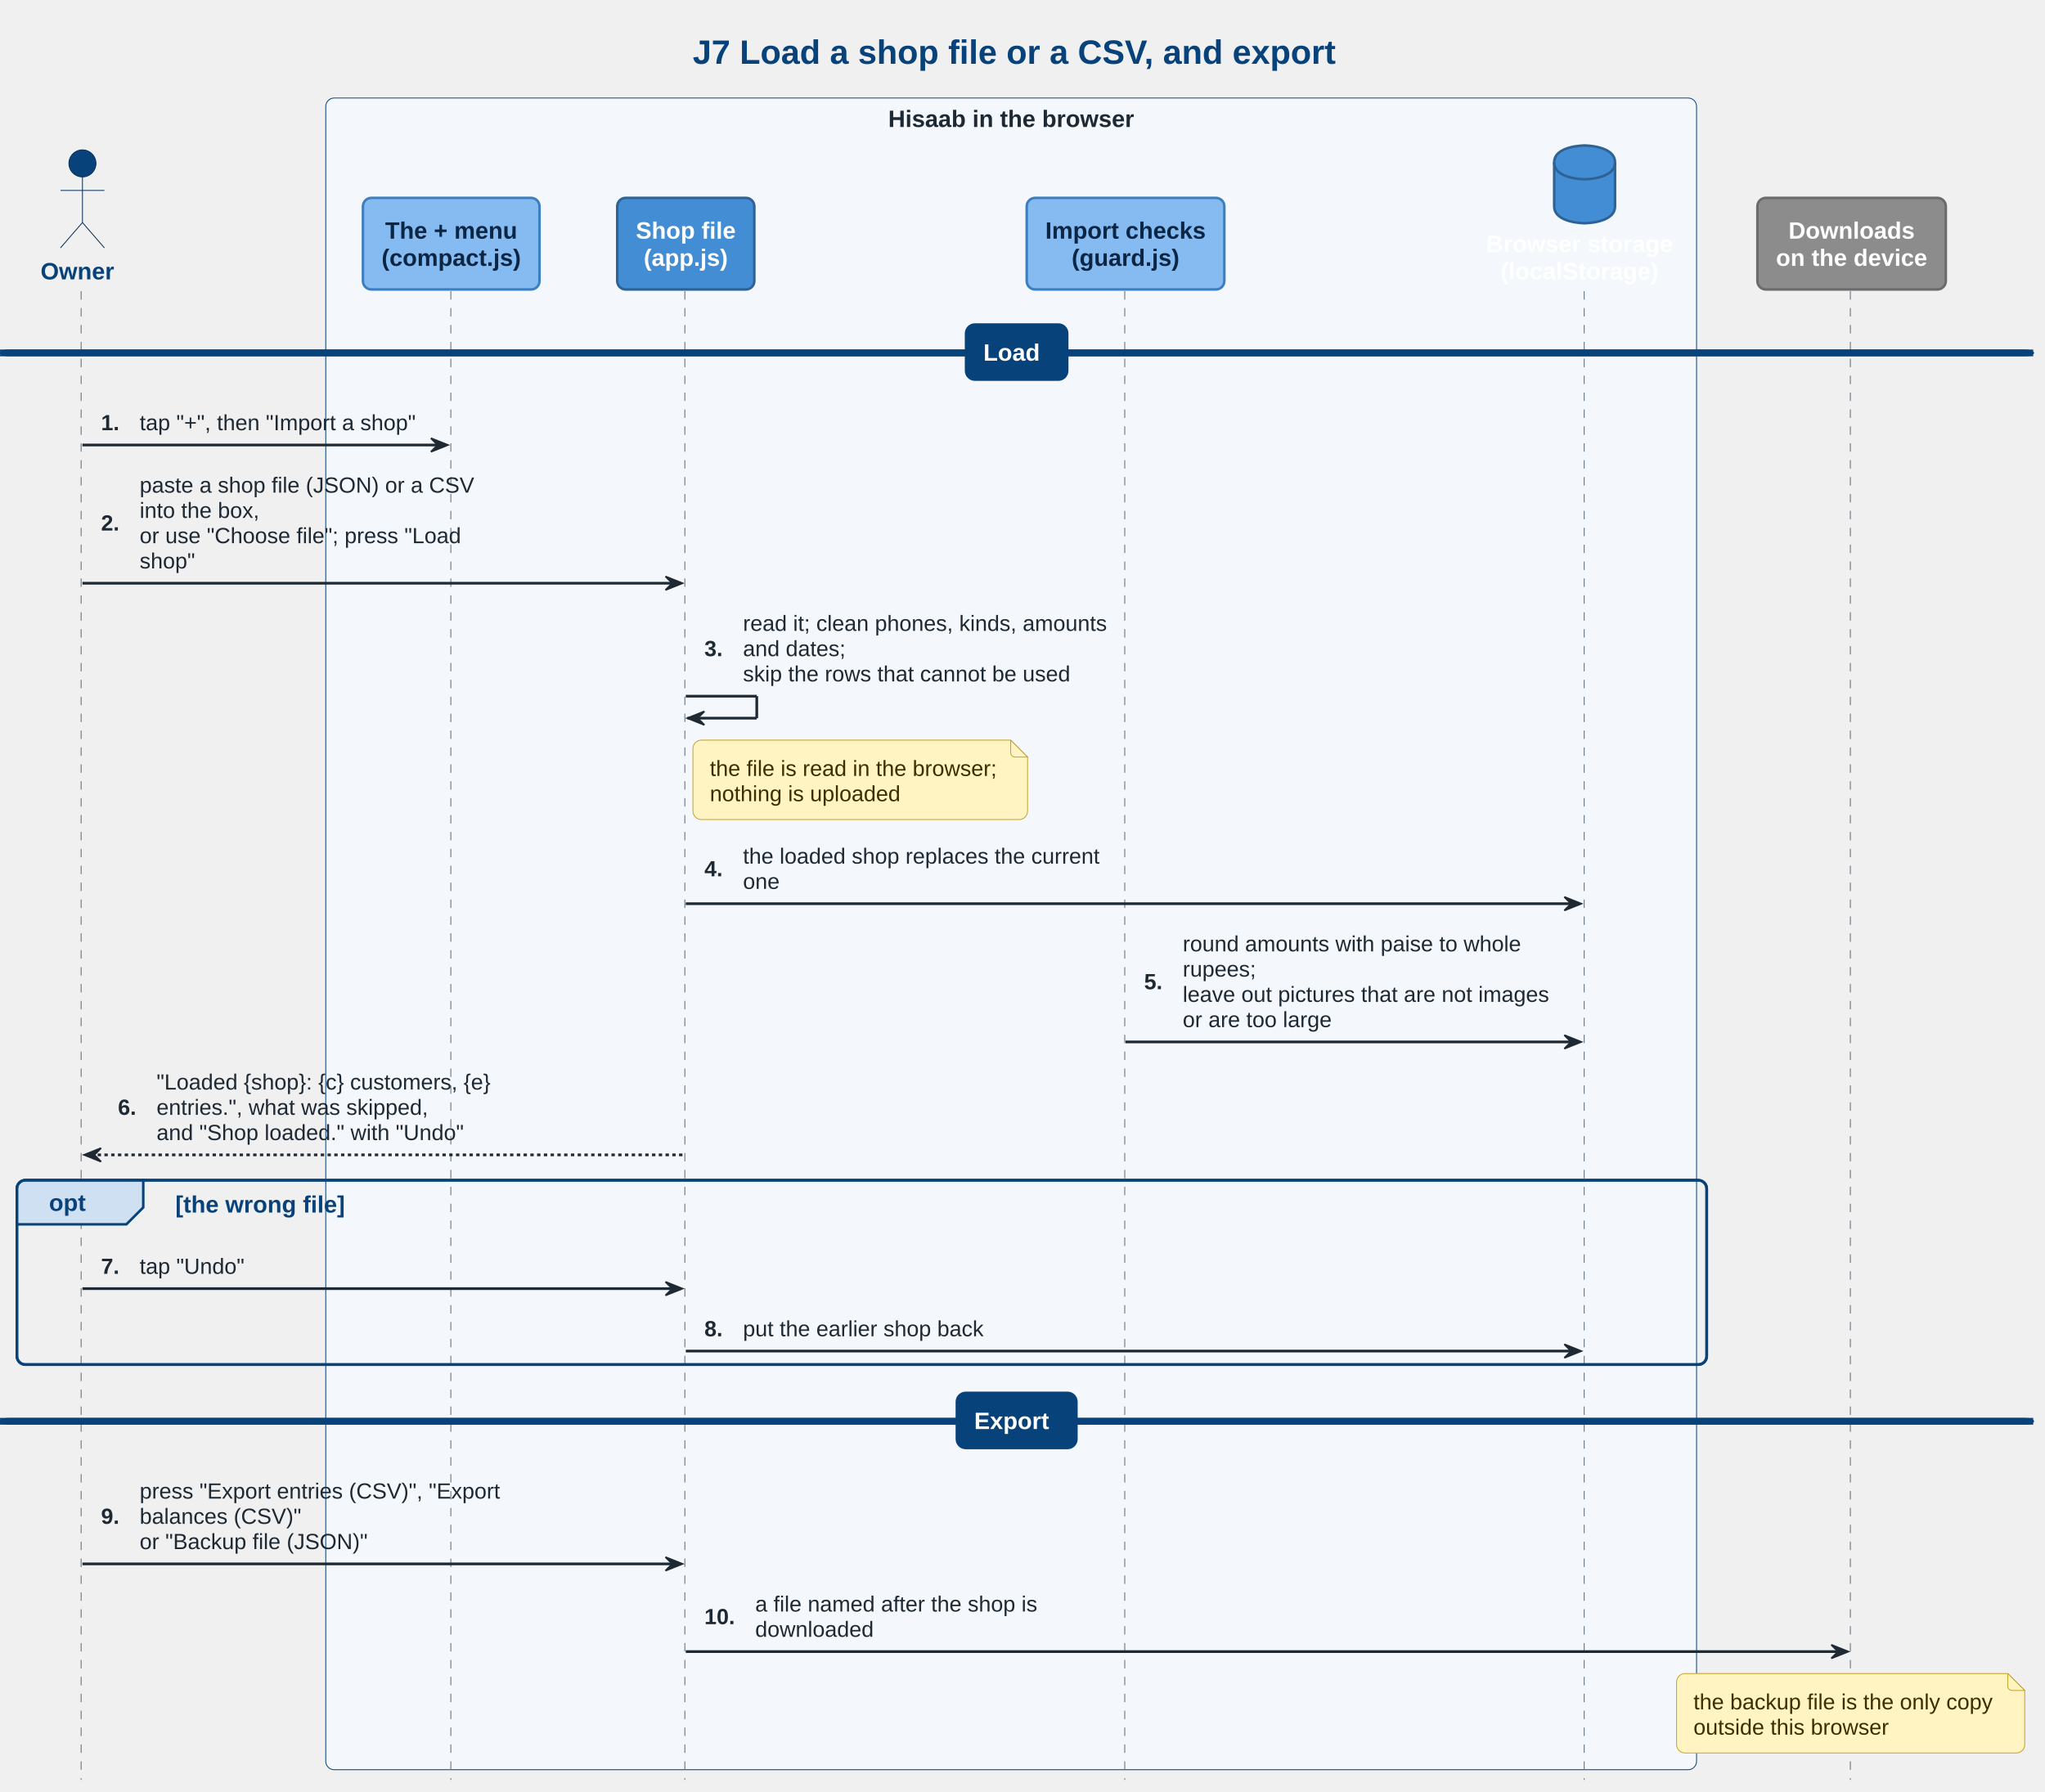
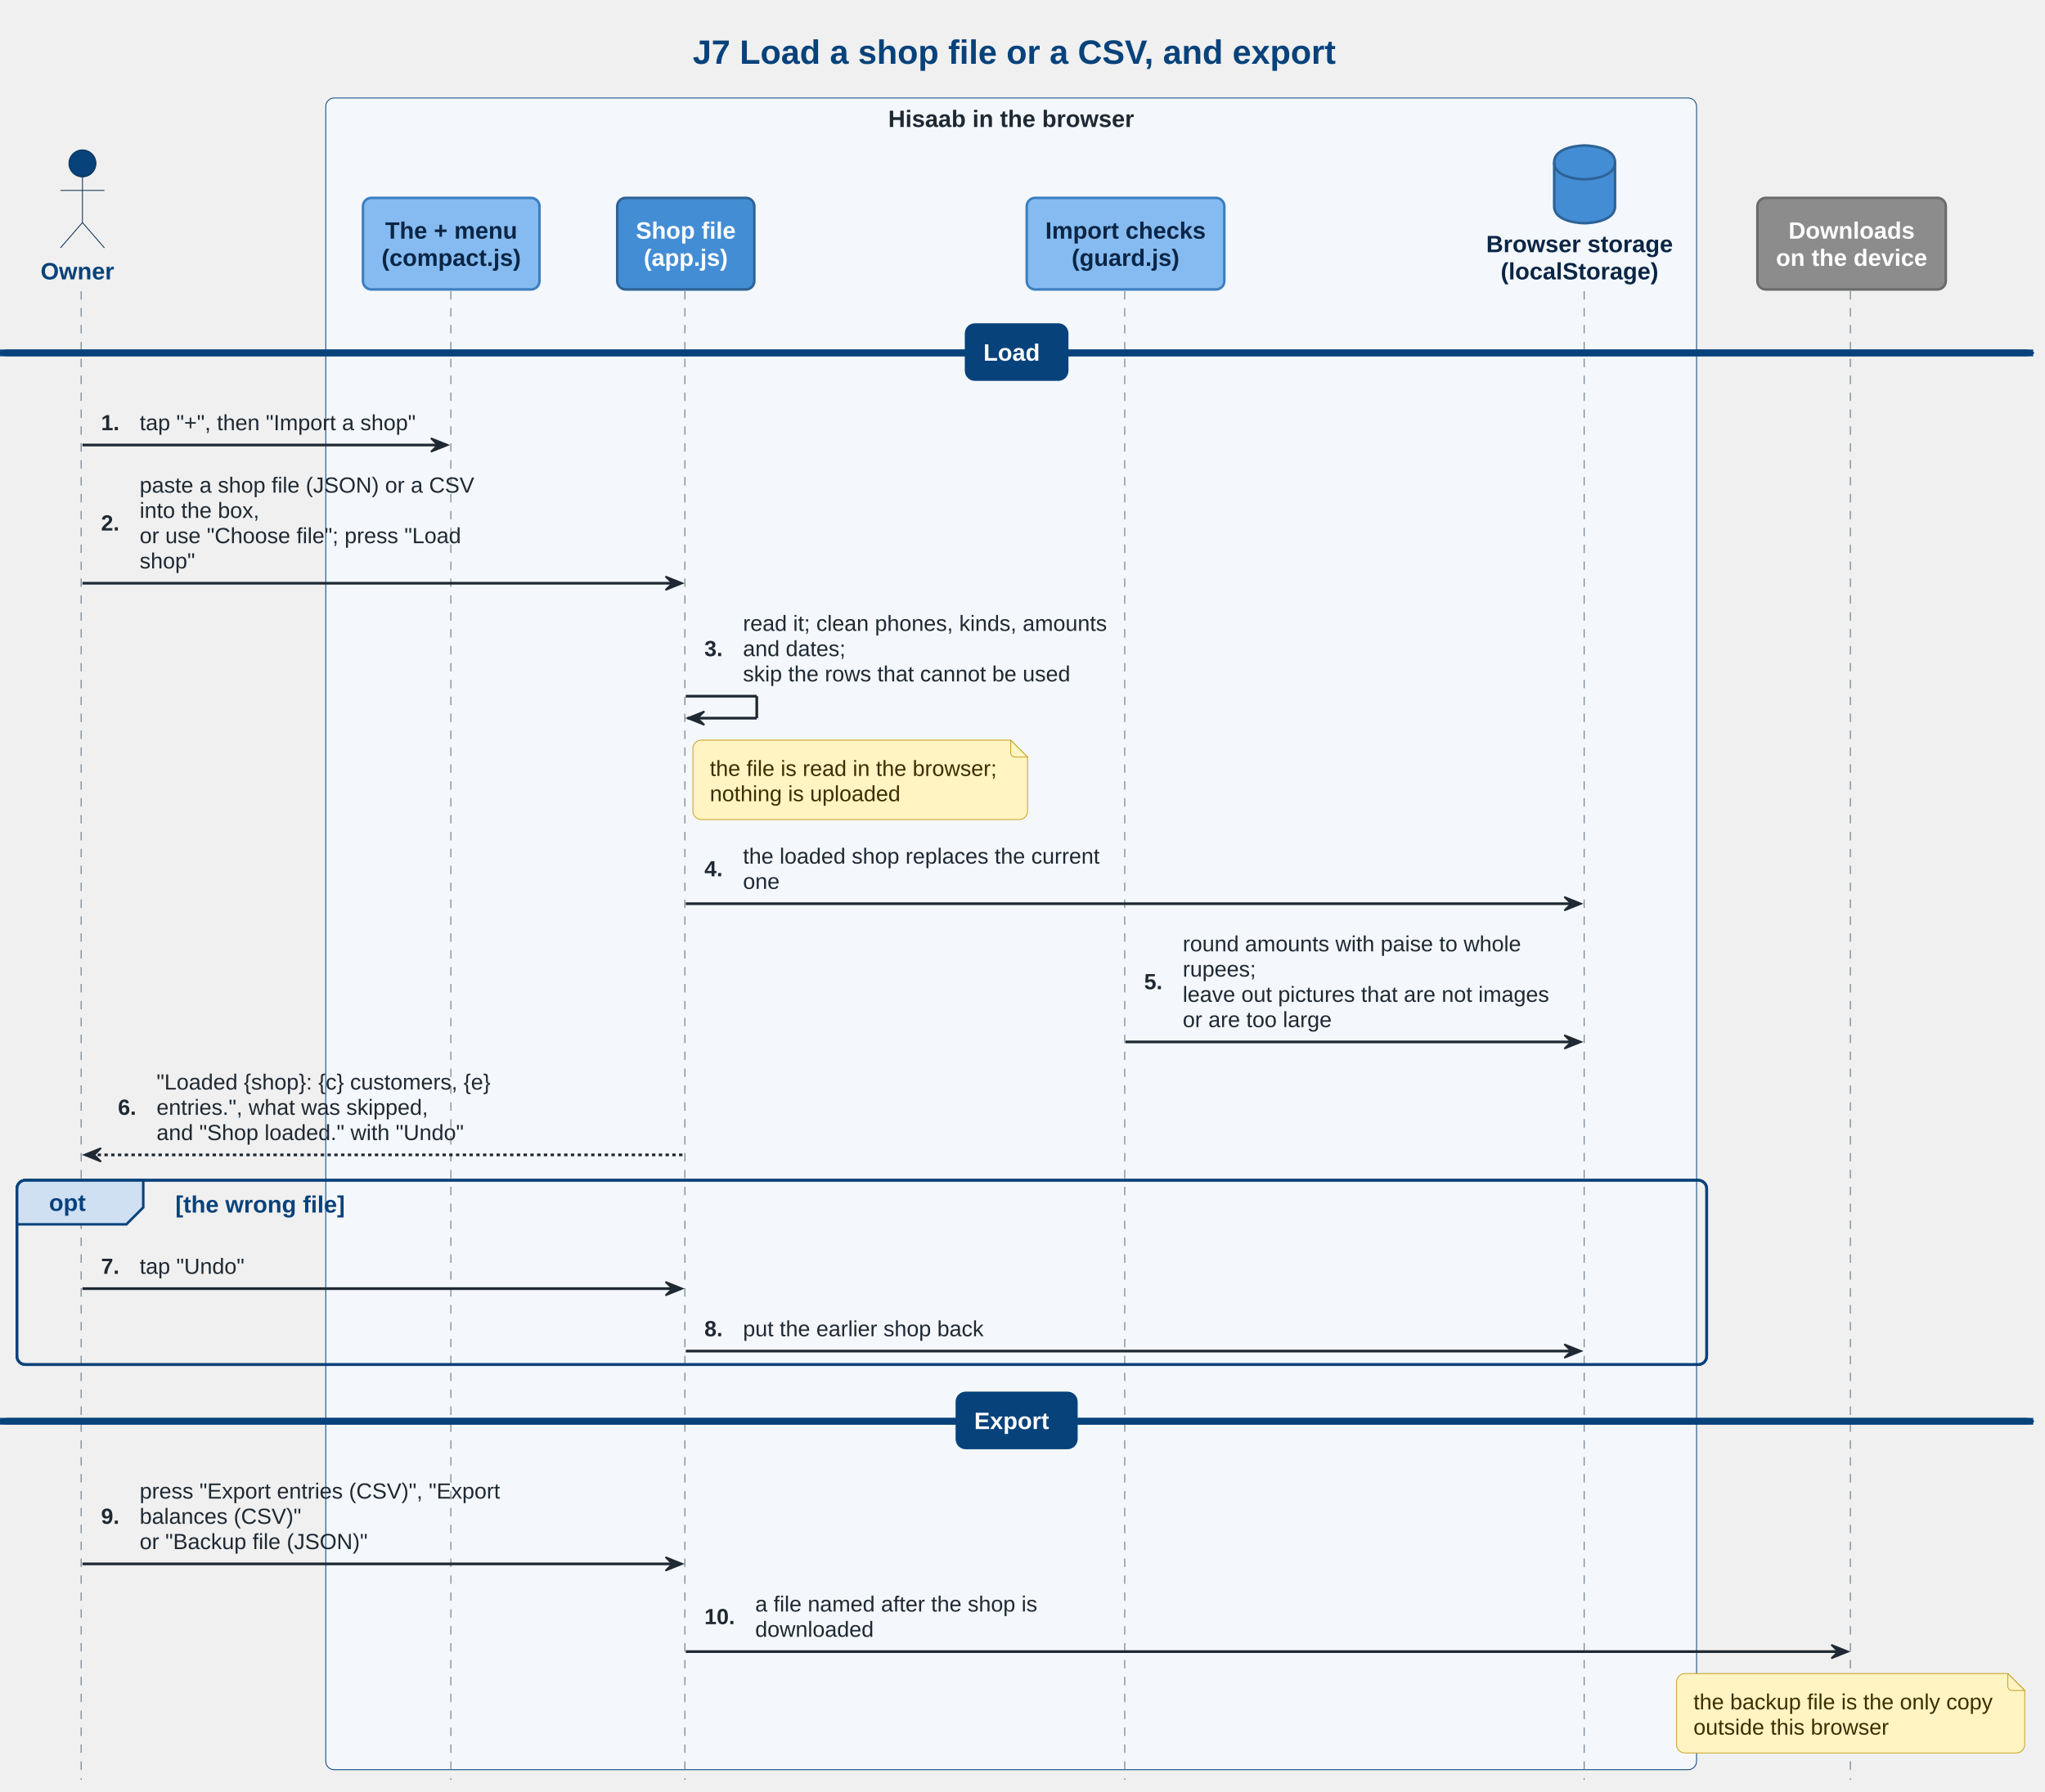
<svg xmlns="http://www.w3.org/2000/svg" contentStyleType="text/css" height="1060px" preserveAspectRatio="none" style="width:1210px;height:1060px;background:#FFFFFF;" version="1.1" viewBox="0 0 1210 1060" width="1210px" zoomAndPan="magnify">
  <defs />
  <g>
    <text fill="#08427B" font-family="Arial" font-size="20" font-weight="bold" lengthAdjust="spacing" textLength="382.305" x="409.872" y="37.76">J7 Load a shop file or a CSV, and export</text>
    <rect fill="#F4F8FC" height="989.255" rx="5" ry="5" style="stroke:#08427B;stroke-width:0.5;" width="811.084" x="192.75" y="57.998" />
    <text fill="#1F2933" font-family="Arial" font-size="14" font-weight="bold" lengthAdjust="spacing" textLength="145.482" x="525.551" y="75.13">Hisaab in the browser</text>
    <rect fill="none" height="109.095" rx="5" ry="5" style="stroke:#08427B;stroke-width:1.6;" width="999.835" x="10" y="698.418" />
    <line style="stroke:#5B6B7A;stroke-width:0.5;stroke-dasharray:5.0,5.0;" x1="48" x2="48" y1="172.294" y2="1053.253" />
    <line style="stroke:#5B6B7A;stroke-width:0.5;stroke-dasharray:5.0,5.0;" x1="266.75" x2="266.75" y1="172.294" y2="1053.253" />
    <line style="stroke:#5B6B7A;stroke-width:0.5;stroke-dasharray:5.0,5.0;" x1="405.212" x2="405.212" y1="172.294" y2="1053.253" />
    <line style="stroke:#5B6B7A;stroke-width:0.5;stroke-dasharray:5.0,5.0;" x1="665.498" x2="665.498" y1="172.294" y2="1053.253" />
    <line style="stroke:#5B6B7A;stroke-width:0.5;stroke-dasharray:5.0,5.0;" x1="937.352" x2="937.352" y1="172.294" y2="1053.253" />
    <line style="stroke:#5B6B7A;stroke-width:0.5;stroke-dasharray:5.0,5.0;" x1="1094.834" x2="1094.834" y1="172.294" y2="1053.253" />
    <text fill="#08427B" font-family="Arial" font-size="14" font-weight="bold" lengthAdjust="spacing" textLength="43.565" x="24" y="165.327">Owner</text>
    <ellipse cx="48.783" cy="96.695" fill="#08427B" rx="8" ry="8" style="stroke:#052E56;stroke-width:0.5;" />
    <path d="M48.783,104.695 L48.783,131.695 M35.783,112.695 L61.783,112.695 M48.783,131.695 L35.783,146.695 M48.783,131.695 L61.783,146.695 " fill="none" style="stroke:#052E56;stroke-width:0.5;" />
    <rect fill="#85BBF0" height="54.197" rx="5" ry="5" style="stroke:#3C7FC0;stroke-width:1.5;" width="104.462" x="214.75" y="117.097" />
    <text fill="#0B2545" font-family="Arial" font-size="14" font-weight="bold" lengthAdjust="spacing" textLength="78.183" x="227.89" y="141.228">The + menu</text>
    <text fill="#0B2545" font-family="Arial" font-size="14" font-weight="bold" lengthAdjust="spacing" textLength="82.462" x="225.75" y="157.327">(compact.js)</text>
    <rect fill="#438DD5" height="54.197" rx="5" ry="5" style="stroke:#2E6295;stroke-width:1.5;" width="81.11" x="365.212" y="117.097" />
    <text fill="#FFFFFF" font-family="Arial" font-size="14" font-weight="bold" lengthAdjust="spacing" textLength="59.11" x="376.212" y="141.228">Shop file</text>
    <text fill="#FFFFFF" font-family="Arial" font-size="14" font-weight="bold" lengthAdjust="spacing" textLength="49.779" x="380.878" y="157.327">(app.js)</text>
    <rect fill="#85BBF0" height="54.197" rx="5" ry="5" style="stroke:#3C7FC0;stroke-width:1.5;" width="116.924" x="607.498" y="117.097" />
    <text fill="#0B2545" font-family="Arial" font-size="14" font-weight="bold" lengthAdjust="spacing" textLength="94.924" x="618.498" y="141.228">Import checks</text>
    <text fill="#0B2545" font-family="Arial" font-size="14" font-weight="bold" lengthAdjust="spacing" textLength="63.779" x="634.07" y="157.327">(guard.js)</text>
-     <text fill="#FFFFFF" font-family="Arial" font-size="14" font-weight="bold" lengthAdjust="spacing" textLength="110.482" x="879.352" y="149.228">Browser storage</text>
-     <text fill="#FFFFFF" font-family="Arial" font-size="14" font-weight="bold" lengthAdjust="spacing" textLength="93.352" x="887.918" y="165.327">(localStorage)</text>
+     <text fill="#0B2545" font-family="Arial" font-size="14" font-weight="bold" lengthAdjust="spacing" textLength="110.482" x="879.352" y="149.228">Browser storage</text>
+     <text fill="#0B2545" font-family="Arial" font-size="14" font-weight="bold" lengthAdjust="spacing" textLength="93.352" x="887.918" y="165.327">(localStorage)</text>
    <path d="M919.593,96.097 C919.593,86.097 937.593,86.097 937.593,86.097 C937.593,86.097 955.593,86.097 955.593,96.097 L955.593,122.097 C955.593,132.097 937.593,132.097 937.593,132.097 C937.593,132.097 919.593,132.097 919.593,122.097 L919.593,96.097 " fill="#438DD5" style="stroke:#2E6295;stroke-width:1.5;" />
    <path d="M919.593,96.097 C919.593,106.097 937.593,106.097 937.593,106.097 C937.593,106.097 955.593,106.097 955.593,96.097 " fill="none" style="stroke:#2E6295;stroke-width:1.5;" />
    <rect fill="#8C8C8C" height="54.197" rx="5" ry="5" style="stroke:#6B6B6B;stroke-width:1.5;" width="111.469" x="1039.834" y="117.097" />
    <text fill="#FFFFFF" font-family="Arial" font-size="14" font-weight="bold" lengthAdjust="spacing" textLength="74.669" x="1058.234" y="141.228">Downloads</text>
    <text fill="#FFFFFF" font-family="Arial" font-size="14" font-weight="bold" lengthAdjust="spacing" textLength="89.469" x="1050.834" y="157.327">on the device</text>
    <rect fill="#08427B" height="3" rx="5" ry="5" style="stroke:#08427B;stroke-width:1.0;" width="1203.049" x="0" y="207.343" />
    <line style="stroke:#08427B;stroke-width:1.0;" x1="0" x2="1203.049" y1="207.343" y2="207.343" />
    <line style="stroke:#08427B;stroke-width:1.0;" x1="0" x2="1203.049" y1="210.343" y2="210.343" />
    <rect fill="#08427B" height="32.099" rx="5" ry="5" style="stroke:#08427B;stroke-width:2.0;" width="59.331" x="571.859" y="192.294" />
    <text fill="#FFFFFF" font-family="Arial" font-size="14" font-weight="bold" lengthAdjust="spacing" textLength="33.441" x="581.859" y="213.426">Load</text>
    <polygon fill="#1F2933" points="254.981,259.341,264.981,263.341,254.981,267.341,258.981,263.341" style="stroke:#1F2933;stroke-width:1.0;" />
    <line style="stroke:#1F2933;stroke-width:1.6;" x1="48.783" x2="260.981" y1="263.341" y2="263.341" />
    <text fill="#1F2933" font-family="Arial" font-size="13" font-weight="bold" lengthAdjust="spacing" textLength="10.842" x="59.783" y="254.586">1.</text>
    <text fill="#1F2933" font-family="Arial" font-size="13" lengthAdjust="spacing" textLength="18.072" x="82.624" y="254.586">tap</text>
    <text fill="#1F2933" font-family="Arial" font-size="13" lengthAdjust="spacing" textLength="3.612" x="100.696" y="254.586"> </text>
    <text fill="#1F2933" font-family="Arial" font-size="13" lengthAdjust="spacing" textLength="20.433" x="104.308" y="254.586">"+",</text>
    <text fill="#1F2933" font-family="Arial" font-size="13" lengthAdjust="spacing" textLength="3.612" x="124.741" y="254.586"> </text>
    <text fill="#1F2933" font-family="Arial" font-size="13" lengthAdjust="spacing" textLength="25.302" x="128.353" y="254.586">then</text>
    <text fill="#1F2933" font-family="Arial" font-size="13" lengthAdjust="spacing" textLength="3.612" x="153.655" y="254.586"> </text>
    <text fill="#1F2933" font-family="Arial" font-size="13" lengthAdjust="spacing" textLength="41.456" x="157.267" y="254.586">"Import</text>
    <text fill="#1F2933" font-family="Arial" font-size="13" lengthAdjust="spacing" textLength="3.612" x="198.723" y="254.586"> </text>
    <text fill="#1F2933" font-family="Arial" font-size="13" lengthAdjust="spacing" textLength="7.23" x="202.335" y="254.586">a</text>
    <text fill="#1F2933" font-family="Arial" font-size="13" lengthAdjust="spacing" textLength="3.612" x="209.565" y="254.586"> </text>
    <text fill="#1F2933" font-family="Arial" font-size="13" lengthAdjust="spacing" textLength="32.805" x="213.177" y="254.586">shop"</text>
    <polygon fill="#1F2933" points="393.768,341.136,403.768,345.136,393.768,349.136,397.768,345.136" style="stroke:#1F2933;stroke-width:1.0;" />
    <line style="stroke:#1F2933;stroke-width:1.6;" x1="48.783" x2="399.768" y1="345.136" y2="345.136" />
    <text fill="#1F2933" font-family="Arial" font-size="13" font-weight="bold" lengthAdjust="spacing" textLength="10.842" x="59.783" y="313.958">2.</text>
    <text fill="#1F2933" font-family="Arial" font-size="13" lengthAdjust="spacing" textLength="31.802" x="82.624" y="291.535">paste</text>
    <text fill="#1F2933" font-family="Arial" font-size="13" lengthAdjust="spacing" textLength="3.612" x="114.426" y="291.535"> </text>
    <text fill="#1F2933" font-family="Arial" font-size="13" lengthAdjust="spacing" textLength="7.23" x="118.038" y="291.535">a</text>
    <text fill="#1F2933" font-family="Arial" font-size="13" lengthAdjust="spacing" textLength="3.612" x="125.268" y="291.535"> </text>
    <text fill="#1F2933" font-family="Arial" font-size="13" lengthAdjust="spacing" textLength="28.19" x="128.88" y="291.535">shop</text>
    <text fill="#1F2933" font-family="Arial" font-size="13" lengthAdjust="spacing" textLength="3.612" x="157.07" y="291.535"> </text>
    <text fill="#1F2933" font-family="Arial" font-size="13" lengthAdjust="spacing" textLength="16.618" x="160.682" y="291.535">file</text>
    <text fill="#1F2933" font-family="Arial" font-size="13" lengthAdjust="spacing" textLength="3.612" x="177.3" y="291.535"> </text>
    <text fill="#1F2933" font-family="Arial" font-size="13" lengthAdjust="spacing" textLength="43.329" x="180.912" y="291.535">(JSON)</text>
    <text fill="#1F2933" font-family="Arial" font-size="13" lengthAdjust="spacing" textLength="3.612" x="224.241" y="291.535"> </text>
    <text fill="#1F2933" font-family="Arial" font-size="13" lengthAdjust="spacing" textLength="11.559" x="227.852" y="291.535">or</text>
    <text fill="#1F2933" font-family="Arial" font-size="13" lengthAdjust="spacing" textLength="3.612" x="239.412" y="291.535"> </text>
    <text fill="#1F2933" font-family="Arial" font-size="13" lengthAdjust="spacing" textLength="7.23" x="243.023" y="291.535">a</text>
    <text fill="#1F2933" font-family="Arial" font-size="13" lengthAdjust="spacing" textLength="3.612" x="250.253" y="291.535"> </text>
    <text fill="#1F2933" font-family="Arial" font-size="13" lengthAdjust="spacing" textLength="26.73" x="253.865" y="291.535">CSV</text>
    <text fill="#1F2933" font-family="Arial" font-size="13" lengthAdjust="spacing" textLength="20.96" x="82.624" y="306.484">into</text>
    <text fill="#1F2933" font-family="Arial" font-size="13" lengthAdjust="spacing" textLength="3.612" x="103.585" y="306.484"> </text>
    <text fill="#1F2933" font-family="Arial" font-size="13" lengthAdjust="spacing" textLength="18.072" x="107.196" y="306.484">the</text>
    <text fill="#1F2933" font-family="Arial" font-size="13" lengthAdjust="spacing" textLength="3.612" x="125.268" y="306.484"> </text>
    <text fill="#1F2933" font-family="Arial" font-size="13" lengthAdjust="spacing" textLength="24.572" x="128.88" y="306.484">box,</text>
    <text fill="#1F2933" font-family="Arial" font-size="13" lengthAdjust="spacing" textLength="11.559" x="82.624" y="321.433">or</text>
    <text fill="#1F2933" font-family="Arial" font-size="13" lengthAdjust="spacing" textLength="3.612" x="94.184" y="321.433"> </text>
    <text fill="#1F2933" font-family="Arial" font-size="13" lengthAdjust="spacing" textLength="20.96" x="97.795" y="321.433">use</text>
    <text fill="#1F2933" font-family="Arial" font-size="13" lengthAdjust="spacing" textLength="3.612" x="118.755" y="321.433"> </text>
    <text fill="#1F2933" font-family="Arial" font-size="13" lengthAdjust="spacing" textLength="49.423" x="122.367" y="321.433">"Choose</text>
    <text fill="#1F2933" font-family="Arial" font-size="13" lengthAdjust="spacing" textLength="3.612" x="171.79" y="321.433"> </text>
    <text fill="#1F2933" font-family="Arial" font-size="13" lengthAdjust="spacing" textLength="24.845" x="175.402" y="321.433">file";</text>
    <text fill="#1F2933" font-family="Arial" font-size="13" lengthAdjust="spacing" textLength="3.612" x="200.247" y="321.433"> </text>
    <text fill="#1F2933" font-family="Arial" font-size="13" lengthAdjust="spacing" textLength="31.789" x="203.858" y="321.433">press</text>
    <text fill="#1F2933" font-family="Arial" font-size="13" lengthAdjust="spacing" textLength="3.612" x="235.648" y="321.433"> </text>
    <text fill="#1F2933" font-family="Arial" font-size="13" lengthAdjust="spacing" textLength="33.535" x="239.259" y="321.433">"Load</text>
    <text fill="#1F2933" font-family="Arial" font-size="13" lengthAdjust="spacing" textLength="32.805" x="82.624" y="336.381">shop"</text>
    <line style="stroke:#1F2933;stroke-width:1.6;" x1="405.768" x2="447.768" y1="411.982" y2="411.982" />
    <line style="stroke:#1F2933;stroke-width:1.6;" x1="447.768" x2="447.768" y1="411.982" y2="424.982" />
    <line style="stroke:#1F2933;stroke-width:1.6;" x1="406.768" x2="447.768" y1="424.982" y2="424.982" />
    <polygon fill="#1F2933" points="416.768,420.982,406.768,424.982,416.768,428.982,412.768,424.982" style="stroke:#1F2933;stroke-width:1.0;" />
    <text fill="#1F2933" font-family="Arial" font-size="13" font-weight="bold" lengthAdjust="spacing" textLength="10.842" x="416.768" y="388.279">3.</text>
    <text fill="#1F2933" font-family="Arial" font-size="13" lengthAdjust="spacing" textLength="26.019" x="439.609" y="373.33">read</text>
    <text fill="#1F2933" font-family="Arial" font-size="13" lengthAdjust="spacing" textLength="3.612" x="465.628" y="373.33"> </text>
    <text fill="#1F2933" font-family="Arial" font-size="13" lengthAdjust="spacing" textLength="10.112" x="469.24" y="373.33">it;</text>
    <text fill="#1F2933" font-family="Arial" font-size="13" lengthAdjust="spacing" textLength="3.612" x="479.352" y="373.33"> </text>
    <text fill="#1F2933" font-family="Arial" font-size="13" lengthAdjust="spacing" textLength="31.078" x="482.964" y="373.33">clean</text>
    <text fill="#1F2933" font-family="Arial" font-size="13" lengthAdjust="spacing" textLength="3.612" x="514.042" y="373.33"> </text>
    <text fill="#1F2933" font-family="Arial" font-size="13" lengthAdjust="spacing" textLength="46.262" x="517.654" y="373.33">phones,</text>
    <text fill="#1F2933" font-family="Arial" font-size="13" lengthAdjust="spacing" textLength="3.612" x="563.915" y="373.33"> </text>
    <text fill="#1F2933" font-family="Arial" font-size="13" lengthAdjust="spacing" textLength="33.96" x="567.527" y="373.33">kinds,</text>
    <text fill="#1F2933" font-family="Arial" font-size="13" lengthAdjust="spacing" textLength="3.612" x="601.487" y="373.33"> </text>
    <text fill="#1F2933" font-family="Arial" font-size="13" lengthAdjust="spacing" textLength="49.861" x="605.099" y="373.33">amounts</text>
    <text fill="#1F2933" font-family="Arial" font-size="13" lengthAdjust="spacing" textLength="21.69" x="439.609" y="388.279">and</text>
    <text fill="#1F2933" font-family="Arial" font-size="13" lengthAdjust="spacing" textLength="3.612" x="461.299" y="388.279"> </text>
    <text fill="#1F2933" font-family="Arial" font-size="13" lengthAdjust="spacing" textLength="35.414" x="464.911" y="388.279">dates;</text>
    <text fill="#1F2933" font-family="Arial" font-size="13" lengthAdjust="spacing" textLength="23.118" x="439.609" y="403.228">skip</text>
    <text fill="#1F2933" font-family="Arial" font-size="13" lengthAdjust="spacing" textLength="3.612" x="462.728" y="403.228"> </text>
    <text fill="#1F2933" font-family="Arial" font-size="13" lengthAdjust="spacing" textLength="18.072" x="466.339" y="403.228">the</text>
    <text fill="#1F2933" font-family="Arial" font-size="13" lengthAdjust="spacing" textLength="3.612" x="484.411" y="403.228"> </text>
    <text fill="#1F2933" font-family="Arial" font-size="13" lengthAdjust="spacing" textLength="27.447" x="488.023" y="403.228">rows</text>
    <text fill="#1F2933" font-family="Arial" font-size="13" lengthAdjust="spacing" textLength="3.612" x="515.47" y="403.228"> </text>
    <text fill="#1F2933" font-family="Arial" font-size="13" lengthAdjust="spacing" textLength="21.684" x="519.082" y="403.228">that</text>
    <text fill="#1F2933" font-family="Arial" font-size="13" lengthAdjust="spacing" textLength="3.612" x="540.766" y="403.228"> </text>
    <text fill="#1F2933" font-family="Arial" font-size="13" lengthAdjust="spacing" textLength="39.032" x="544.377" y="403.228">cannot</text>
    <text fill="#1F2933" font-family="Arial" font-size="13" lengthAdjust="spacing" textLength="3.612" x="583.409" y="403.228"> </text>
    <text fill="#1F2933" font-family="Arial" font-size="13" lengthAdjust="spacing" textLength="14.46" x="587.021" y="403.228">be</text>
    <text fill="#1F2933" font-family="Arial" font-size="13" lengthAdjust="spacing" textLength="3.612" x="601.481" y="403.228"> </text>
    <text fill="#1F2933" font-family="Arial" font-size="13" lengthAdjust="spacing" textLength="28.19" x="605.093" y="403.228">used</text>
    <path d="M410,442.982 L410,479.982 A5,5 0 0 0 415,484.982 L603,484.982 A5,5 0 0 0 608,479.982 L608,447.982 L598,437.982 L415,437.982 A5,5 0 0 0 410,442.982 " fill="#FFF4C2" style="stroke:#C9A227;stroke-width:0.5;" />
    <path d="M598,437.982 L598,445.482 A2.5,2.5 0 0 0 600.5,447.982 L608,447.982 L598,437.982 " fill="#FFF4C2" style="stroke:#C9A227;stroke-width:0.5;" />
    <text fill="#3D2E00" font-family="Arial" font-size="13" lengthAdjust="spacing" textLength="18.072" x="420" y="459.176">the</text>
    <text fill="#3D2E00" font-family="Arial" font-size="13" lengthAdjust="spacing" textLength="3.612" x="438.072" y="459.176"> </text>
    <text fill="#3D2E00" font-family="Arial" font-size="13" lengthAdjust="spacing" textLength="16.618" x="441.684" y="459.176">file</text>
    <text fill="#3D2E00" font-family="Arial" font-size="13" lengthAdjust="spacing" textLength="3.612" x="458.302" y="459.176"> </text>
    <text fill="#3D2E00" font-family="Arial" font-size="13" lengthAdjust="spacing" textLength="9.388" x="461.914" y="459.176">is</text>
    <text fill="#3D2E00" font-family="Arial" font-size="13" lengthAdjust="spacing" textLength="3.612" x="471.302" y="459.176"> </text>
    <text fill="#3D2E00" font-family="Arial" font-size="13" lengthAdjust="spacing" textLength="26.019" x="474.914" y="459.176">read</text>
    <text fill="#3D2E00" font-family="Arial" font-size="13" lengthAdjust="spacing" textLength="3.612" x="500.933" y="459.176"> </text>
    <text fill="#3D2E00" font-family="Arial" font-size="13" lengthAdjust="spacing" textLength="10.118" x="504.544" y="459.176">in</text>
    <text fill="#3D2E00" font-family="Arial" font-size="13" lengthAdjust="spacing" textLength="3.612" x="514.663" y="459.176"> </text>
    <text fill="#3D2E00" font-family="Arial" font-size="13" lengthAdjust="spacing" textLength="18.072" x="518.274" y="459.176">the</text>
    <text fill="#3D2E00" font-family="Arial" font-size="13" lengthAdjust="spacing" textLength="3.612" x="536.346" y="459.176"> </text>
    <text fill="#3D2E00" font-family="Arial" font-size="13" lengthAdjust="spacing" textLength="49.848" x="539.958" y="459.176">browser;</text>
    <text fill="#3D2E00" font-family="Arial" font-size="13" lengthAdjust="spacing" textLength="42.65" x="420" y="474.125">nothing</text>
    <text fill="#3D2E00" font-family="Arial" font-size="13" lengthAdjust="spacing" textLength="3.612" x="462.65" y="474.125"> </text>
    <text fill="#3D2E00" font-family="Arial" font-size="13" lengthAdjust="spacing" textLength="9.388" x="466.262" y="474.125">is</text>
    <text fill="#3D2E00" font-family="Arial" font-size="13" lengthAdjust="spacing" textLength="3.612" x="475.65" y="474.125"> </text>
    <text fill="#3D2E00" font-family="Arial" font-size="13" lengthAdjust="spacing" textLength="53.498" x="479.262" y="474.125">uploaded</text>
    <polygon fill="#1F2933" points="925.593,530.777,935.593,534.777,925.593,538.777,929.593,534.777" style="stroke:#1F2933;stroke-width:1.0;" />
    <line style="stroke:#1F2933;stroke-width:1.6;" x1="405.768" x2="931.593" y1="534.777" y2="534.777" />
    <text fill="#1F2933" font-family="Arial" font-size="13" font-weight="bold" lengthAdjust="spacing" textLength="10.842" x="416.768" y="518.548">4.</text>
    <text fill="#1F2933" font-family="Arial" font-size="13" lengthAdjust="spacing" textLength="18.072" x="439.609" y="511.074">the</text>
    <text fill="#1F2933" font-family="Arial" font-size="13" lengthAdjust="spacing" textLength="3.612" x="457.681" y="511.074"> </text>
    <text fill="#1F2933" font-family="Arial" font-size="13" lengthAdjust="spacing" textLength="39.038" x="461.293" y="511.074">loaded</text>
    <text fill="#1F2933" font-family="Arial" font-size="13" lengthAdjust="spacing" textLength="3.612" x="500.331" y="511.074"> </text>
    <text fill="#1F2933" font-family="Arial" font-size="13" lengthAdjust="spacing" textLength="28.19" x="503.943" y="511.074">shop</text>
    <text fill="#1F2933" font-family="Arial" font-size="13" lengthAdjust="spacing" textLength="3.612" x="532.133" y="511.074"> </text>
    <text fill="#1F2933" font-family="Arial" font-size="13" lengthAdjust="spacing" textLength="49.137" x="535.745" y="511.074">replaces</text>
    <text fill="#1F2933" font-family="Arial" font-size="13" lengthAdjust="spacing" textLength="3.612" x="584.882" y="511.074"> </text>
    <text fill="#1F2933" font-family="Arial" font-size="13" lengthAdjust="spacing" textLength="18.072" x="588.494" y="511.074">the</text>
    <text fill="#1F2933" font-family="Arial" font-size="13" lengthAdjust="spacing" textLength="3.612" x="606.565" y="511.074"> </text>
    <text fill="#1F2933" font-family="Arial" font-size="13" lengthAdjust="spacing" textLength="40.46" x="610.177" y="511.074">current</text>
    <text fill="#1F2933" font-family="Arial" font-size="13" lengthAdjust="spacing" textLength="21.69" x="439.609" y="526.023">one</text>
    <polygon fill="#1F2933" points="925.593,612.572,935.593,616.572,925.593,620.572,929.593,616.572" style="stroke:#1F2933;stroke-width:1.0;" />
    <line style="stroke:#1F2933;stroke-width:1.6;" x1="665.96" x2="931.593" y1="616.572" y2="616.572" />
    <text fill="#1F2933" font-family="Arial" font-size="13" font-weight="bold" lengthAdjust="spacing" textLength="10.842" x="676.96" y="585.394">5.</text>
    <text fill="#1F2933" font-family="Arial" font-size="13" lengthAdjust="spacing" textLength="33.249" x="699.802" y="562.971">round</text>
    <text fill="#1F2933" font-family="Arial" font-size="13" lengthAdjust="spacing" textLength="3.612" x="733.051" y="562.971"> </text>
    <text fill="#1F2933" font-family="Arial" font-size="13" lengthAdjust="spacing" textLength="49.861" x="736.663" y="562.971">amounts</text>
    <text fill="#1F2933" font-family="Arial" font-size="13" lengthAdjust="spacing" textLength="3.612" x="786.523" y="562.971"> </text>
    <text fill="#1F2933" font-family="Arial" font-size="13" lengthAdjust="spacing" textLength="23.118" x="790.135" y="562.971">with</text>
    <text fill="#1F2933" font-family="Arial" font-size="13" lengthAdjust="spacing" textLength="3.612" x="813.253" y="562.971"> </text>
    <text fill="#1F2933" font-family="Arial" font-size="13" lengthAdjust="spacing" textLength="31.078" x="816.865" y="562.971">paise</text>
    <text fill="#1F2933" font-family="Arial" font-size="13" lengthAdjust="spacing" textLength="3.612" x="847.943" y="562.971"> </text>
    <text fill="#1F2933" font-family="Arial" font-size="13" lengthAdjust="spacing" textLength="10.842" x="851.555" y="562.971">to</text>
    <text fill="#1F2933" font-family="Arial" font-size="13" lengthAdjust="spacing" textLength="3.612" x="862.397" y="562.971"> </text>
    <text fill="#1F2933" font-family="Arial" font-size="13" lengthAdjust="spacing" textLength="33.966" x="866.009" y="562.971">whole</text>
    <text fill="#1F2933" font-family="Arial" font-size="13" lengthAdjust="spacing" textLength="43.361" x="699.802" y="577.92">rupees;</text>
    <text fill="#1F2933" font-family="Arial" font-size="13" lengthAdjust="spacing" textLength="31.078" x="699.802" y="592.869">leave</text>
    <text fill="#1F2933" font-family="Arial" font-size="13" lengthAdjust="spacing" textLength="3.612" x="730.88" y="592.869"> </text>
    <text fill="#1F2933" font-family="Arial" font-size="13" lengthAdjust="spacing" textLength="18.072" x="734.492" y="592.869">out</text>
    <text fill="#1F2933" font-family="Arial" font-size="13" lengthAdjust="spacing" textLength="3.612" x="752.563" y="592.869"> </text>
    <text fill="#1F2933" font-family="Arial" font-size="13" lengthAdjust="spacing" textLength="45.519" x="756.175" y="592.869">pictures</text>
    <text fill="#1F2933" font-family="Arial" font-size="13" lengthAdjust="spacing" textLength="3.612" x="801.694" y="592.869"> </text>
    <text fill="#1F2933" font-family="Arial" font-size="13" lengthAdjust="spacing" textLength="21.684" x="805.306" y="592.869">that</text>
    <text fill="#1F2933" font-family="Arial" font-size="13" lengthAdjust="spacing" textLength="3.612" x="826.99" y="592.869"> </text>
    <text fill="#1F2933" font-family="Arial" font-size="13" lengthAdjust="spacing" textLength="18.789" x="830.602" y="592.869">are</text>
    <text fill="#1F2933" font-family="Arial" font-size="13" lengthAdjust="spacing" textLength="3.612" x="849.391" y="592.869"> </text>
    <text fill="#1F2933" font-family="Arial" font-size="13" lengthAdjust="spacing" textLength="18.072" x="853.002" y="592.869">not</text>
    <text fill="#1F2933" font-family="Arial" font-size="13" lengthAdjust="spacing" textLength="3.612" x="871.074" y="592.869"> </text>
    <text fill="#1F2933" font-family="Arial" font-size="13" lengthAdjust="spacing" textLength="41.907" x="874.686" y="592.869">images</text>
    <text fill="#1F2933" font-family="Arial" font-size="13" lengthAdjust="spacing" textLength="11.559" x="699.802" y="607.817">or</text>
    <text fill="#1F2933" font-family="Arial" font-size="13" lengthAdjust="spacing" textLength="3.612" x="711.361" y="607.817"> </text>
    <text fill="#1F2933" font-family="Arial" font-size="13" lengthAdjust="spacing" textLength="18.789" x="714.973" y="607.817">are</text>
    <text fill="#1F2933" font-family="Arial" font-size="13" lengthAdjust="spacing" textLength="3.612" x="733.762" y="607.817"> </text>
    <text fill="#1F2933" font-family="Arial" font-size="13" lengthAdjust="spacing" textLength="18.072" x="737.374" y="607.817">too</text>
    <text fill="#1F2933" font-family="Arial" font-size="13" lengthAdjust="spacing" textLength="3.612" x="755.445" y="607.817"> </text>
    <text fill="#1F2933" font-family="Arial" font-size="13" lengthAdjust="spacing" textLength="28.907" x="759.057" y="607.817">large</text>
    <polygon fill="#1F2933" points="59.783,679.418,49.783,683.418,59.783,687.418,55.783,683.418" style="stroke:#1F2933;stroke-width:1.0;" />
    <line style="stroke:#1F2933;stroke-width:1.6;stroke-dasharray:2.0,2.0;" x1="53.783" x2="404.768" y1="683.418" y2="683.418" />
    <text fill="#1F2933" font-family="Arial" font-size="13" font-weight="bold" lengthAdjust="spacing" textLength="10.842" x="69.783" y="659.715">6.</text>
    <text fill="#1F2933" font-family="Arial" font-size="13" lengthAdjust="spacing" textLength="47.995" x="92.624" y="644.766">"Loaded</text>
    <text fill="#1F2933" font-family="Arial" font-size="13" lengthAdjust="spacing" textLength="3.612" x="140.619" y="644.766"> </text>
    <text fill="#1F2933" font-family="Arial" font-size="13" lengthAdjust="spacing" textLength="40.485" x="144.231" y="644.766">{shop}:</text>
    <text fill="#1F2933" font-family="Arial" font-size="13" lengthAdjust="spacing" textLength="3.612" x="184.716" y="644.766"> </text>
    <text fill="#1F2933" font-family="Arial" font-size="13" lengthAdjust="spacing" textLength="15.184" x="188.328" y="644.766">{c}</text>
    <text fill="#1F2933" font-family="Arial" font-size="13" lengthAdjust="spacing" textLength="3.612" x="203.512" y="644.766"> </text>
    <text fill="#1F2933" font-family="Arial" font-size="13" lengthAdjust="spacing" textLength="63.572" x="207.124" y="644.766">customers,</text>
    <text fill="#1F2933" font-family="Arial" font-size="13" lengthAdjust="spacing" textLength="3.612" x="270.695" y="644.766"> </text>
    <text fill="#1F2933" font-family="Arial" font-size="13" lengthAdjust="spacing" textLength="15.914" x="274.307" y="644.766">{e}</text>
    <text fill="#1F2933" font-family="Arial" font-size="13" lengthAdjust="spacing" textLength="50.857" x="92.624" y="659.715">entries.",</text>
    <text fill="#1F2933" font-family="Arial" font-size="13" lengthAdjust="spacing" textLength="3.612" x="143.482" y="659.715"> </text>
    <text fill="#1F2933" font-family="Arial" font-size="13" lengthAdjust="spacing" textLength="27.46" x="147.094" y="659.715">what</text>
    <text fill="#1F2933" font-family="Arial" font-size="13" lengthAdjust="spacing" textLength="3.612" x="174.554" y="659.715"> </text>
    <text fill="#1F2933" font-family="Arial" font-size="13" lengthAdjust="spacing" textLength="23.118" x="178.166" y="659.715">was</text>
    <text fill="#1F2933" font-family="Arial" font-size="13" lengthAdjust="spacing" textLength="3.612" x="201.284" y="659.715"> </text>
    <text fill="#1F2933" font-family="Arial" font-size="13" lengthAdjust="spacing" textLength="48.42" x="204.895" y="659.715">skipped,</text>
    <text fill="#1F2933" font-family="Arial" font-size="13" lengthAdjust="spacing" textLength="21.69" x="92.624" y="674.664">and</text>
    <text fill="#1F2933" font-family="Arial" font-size="13" lengthAdjust="spacing" textLength="3.612" x="114.314" y="674.664"> </text>
    <text fill="#1F2933" font-family="Arial" font-size="13" lengthAdjust="spacing" textLength="34.976" x="117.926" y="674.664">"Shop</text>
    <text fill="#1F2933" font-family="Arial" font-size="13" lengthAdjust="spacing" textLength="3.612" x="152.902" y="674.664"> </text>
    <text fill="#1F2933" font-family="Arial" font-size="13" lengthAdjust="spacing" textLength="47.265" x="156.514" y="674.664">loaded."</text>
    <text fill="#1F2933" font-family="Arial" font-size="13" lengthAdjust="spacing" textLength="3.612" x="203.778" y="674.664"> </text>
    <text fill="#1F2933" font-family="Arial" font-size="13" lengthAdjust="spacing" textLength="23.118" x="207.39" y="674.664">with</text>
    <text fill="#1F2933" font-family="Arial" font-size="13" lengthAdjust="spacing" textLength="3.612" x="230.508" y="674.664"> </text>
    <text fill="#1F2933" font-family="Arial" font-size="13" lengthAdjust="spacing" textLength="40.308" x="234.12" y="674.664">"Undo"</text>
    <path d="M15,698.418 L84.766,698.418 L84.766,714.517 L74.766,724.517 L10,724.517 L10,703.418 A5,5 0 0 1 15,698.418 " fill="#CFE0F3" style="stroke:#08427B;stroke-width:1.5;" />
    <rect fill="none" height="109.095" rx="5" ry="5" style="stroke:#08427B;stroke-width:1.6;" width="999.835" x="10" y="698.418" />
    <text fill="#08427B" font-family="Arial" font-size="14" font-weight="bold" lengthAdjust="spacing" textLength="21.766" x="29" y="716.55">opt</text>
    <text fill="#08427B" font-family="Arial" font-size="14" font-weight="bold" lengthAdjust="spacing" textLength="100.324" x="103.766" y="717.55">[the wrong file]</text>
    <polygon fill="#1F2933" points="393.768,758.564,403.768,762.564,393.768,766.564,397.768,762.564" style="stroke:#1F2933;stroke-width:1.0;" />
    <line style="stroke:#1F2933;stroke-width:1.6;" x1="48.783" x2="399.768" y1="762.564" y2="762.564" />
    <text fill="#1F2933" font-family="Arial" font-size="13" font-weight="bold" lengthAdjust="spacing" textLength="10.842" x="59.783" y="753.81">7.</text>
    <text fill="#1F2933" font-family="Arial" font-size="13" lengthAdjust="spacing" textLength="18.072" x="82.624" y="753.81">tap</text>
    <text fill="#1F2933" font-family="Arial" font-size="13" lengthAdjust="spacing" textLength="3.612" x="100.696" y="753.81"> </text>
    <text fill="#1F2933" font-family="Arial" font-size="13" lengthAdjust="spacing" textLength="40.308" x="104.308" y="753.81">"Undo"</text>
    <polygon fill="#1F2933" points="925.593,795.513,935.593,799.513,925.593,803.513,929.593,799.513" style="stroke:#1F2933;stroke-width:1.0;" />
    <line style="stroke:#1F2933;stroke-width:1.6;" x1="405.768" x2="931.593" y1="799.513" y2="799.513" />
    <text fill="#1F2933" font-family="Arial" font-size="13" font-weight="bold" lengthAdjust="spacing" textLength="10.842" x="416.768" y="790.758">8.</text>
    <text fill="#1F2933" font-family="Arial" font-size="13" lengthAdjust="spacing" textLength="18.072" x="439.609" y="790.758">put</text>
    <text fill="#1F2933" font-family="Arial" font-size="13" lengthAdjust="spacing" textLength="3.612" x="457.681" y="790.758"> </text>
    <text fill="#1F2933" font-family="Arial" font-size="13" lengthAdjust="spacing" textLength="18.072" x="461.293" y="790.758">the</text>
    <text fill="#1F2933" font-family="Arial" font-size="13" lengthAdjust="spacing" textLength="3.612" x="479.365" y="790.758"> </text>
    <text fill="#1F2933" font-family="Arial" font-size="13" lengthAdjust="spacing" textLength="36.124" x="482.977" y="790.758">earlier</text>
    <text fill="#1F2933" font-family="Arial" font-size="13" lengthAdjust="spacing" textLength="3.612" x="519.101" y="790.758"> </text>
    <text fill="#1F2933" font-family="Arial" font-size="13" lengthAdjust="spacing" textLength="28.19" x="522.713" y="790.758">shop</text>
    <text fill="#1F2933" font-family="Arial" font-size="13" lengthAdjust="spacing" textLength="3.612" x="550.903" y="790.758"> </text>
    <text fill="#1F2933" font-family="Arial" font-size="13" lengthAdjust="spacing" textLength="27.46" x="554.515" y="790.758">back</text>
    <rect fill="#08427B" height="3" rx="5" ry="5" style="stroke:#08427B;stroke-width:1.0;" width="1203.049" x="0" y="839.562" />
    <line style="stroke:#08427B;stroke-width:1.0;" x1="0" x2="1203.049" y1="839.562" y2="839.562" />
    <line style="stroke:#08427B;stroke-width:1.0;" x1="0" x2="1203.049" y1="842.562" y2="842.562" />
    <rect fill="#08427B" height="32.099" rx="5" ry="5" style="stroke:#08427B;stroke-width:2.0;" width="70.228" x="566.411" y="824.513" />
    <text fill="#FFFFFF" font-family="Arial" font-size="14" font-weight="bold" lengthAdjust="spacing" textLength="44.338" x="576.411" y="845.645">Export</text>
    <polygon fill="#1F2933" points="393.768,921.458,403.768,925.458,393.768,929.458,397.768,925.458" style="stroke:#1F2933;stroke-width:1.0;" />
    <line style="stroke:#1F2933;stroke-width:1.6;" x1="48.783" x2="399.768" y1="925.458" y2="925.458" />
    <text fill="#1F2933" font-family="Arial" font-size="13" font-weight="bold" lengthAdjust="spacing" textLength="10.842" x="59.783" y="901.754">9.</text>
    <text fill="#1F2933" font-family="Arial" font-size="13" lengthAdjust="spacing" textLength="31.789" x="82.624" y="886.806">press</text>
    <text fill="#1F2933" font-family="Arial" font-size="13" lengthAdjust="spacing" textLength="3.612" x="114.414" y="886.806"> </text>
    <text fill="#1F2933" font-family="Arial" font-size="13" lengthAdjust="spacing" textLength="42.187" x="118.025" y="886.806">"Export</text>
    <text fill="#1F2933" font-family="Arial" font-size="13" lengthAdjust="spacing" textLength="3.612" x="160.212" y="886.806"> </text>
    <text fill="#1F2933" font-family="Arial" font-size="13" lengthAdjust="spacing" textLength="39.019" x="163.824" y="886.806">entries</text>
    <text fill="#1F2933" font-family="Arial" font-size="13" lengthAdjust="spacing" textLength="3.612" x="202.843" y="886.806"> </text>
    <text fill="#1F2933" font-family="Arial" font-size="13" lengthAdjust="spacing" textLength="43.615" x="206.455" y="886.806">(CSV)",</text>
    <text fill="#1F2933" font-family="Arial" font-size="13" lengthAdjust="spacing" textLength="3.612" x="250.069" y="886.806"> </text>
    <text fill="#1F2933" font-family="Arial" font-size="13" lengthAdjust="spacing" textLength="42.187" x="253.681" y="886.806">"Export</text>
    <text fill="#1F2933" font-family="Arial" font-size="13" lengthAdjust="spacing" textLength="52.038" x="82.624" y="901.754">balances</text>
    <text fill="#1F2933" font-family="Arial" font-size="13" lengthAdjust="spacing" textLength="3.612" x="134.663" y="901.754"> </text>
    <text fill="#1F2933" font-family="Arial" font-size="13" lengthAdjust="spacing" textLength="40.003" x="138.274" y="901.754">(CSV)"</text>
    <text fill="#1F2933" font-family="Arial" font-size="13" lengthAdjust="spacing" textLength="11.559" x="82.624" y="916.703">or</text>
    <text fill="#1F2933" font-family="Arial" font-size="13" lengthAdjust="spacing" textLength="3.612" x="94.184" y="916.703"> </text>
    <text fill="#1F2933" font-family="Arial" font-size="13" lengthAdjust="spacing" textLength="47.976" x="97.795" y="916.703">"Backup</text>
    <text fill="#1F2933" font-family="Arial" font-size="13" lengthAdjust="spacing" textLength="3.612" x="145.771" y="916.703"> </text>
    <text fill="#1F2933" font-family="Arial" font-size="13" lengthAdjust="spacing" textLength="16.618" x="149.383" y="916.703">file</text>
    <text fill="#1F2933" font-family="Arial" font-size="13" lengthAdjust="spacing" textLength="3.612" x="166.001" y="916.703"> </text>
    <text fill="#1F2933" font-family="Arial" font-size="13" lengthAdjust="spacing" textLength="47.944" x="169.613" y="916.703">(JSON)"</text>
    <polygon fill="#1F2933" points="1083.569,973.356,1093.569,977.356,1083.569,981.356,1087.569,977.356" style="stroke:#1F2933;stroke-width:1.0;" />
    <line style="stroke:#1F2933;stroke-width:1.6;" x1="405.768" x2="1089.569" y1="977.356" y2="977.356" />
    <text fill="#1F2933" font-family="Arial" font-size="13" font-weight="bold" lengthAdjust="spacing" textLength="18.072" x="416.768" y="961.126">10.</text>
    <text fill="#1F2933" font-family="Arial" font-size="13" lengthAdjust="spacing" textLength="7.23" x="446.839" y="953.652">a</text>
    <text fill="#1F2933" font-family="Arial" font-size="13" lengthAdjust="spacing" textLength="3.612" x="454.069" y="953.652"> </text>
    <text fill="#1F2933" font-family="Arial" font-size="13" lengthAdjust="spacing" textLength="16.618" x="457.681" y="953.652">file</text>
    <text fill="#1F2933" font-family="Arial" font-size="13" lengthAdjust="spacing" textLength="3.612" x="474.299" y="953.652"> </text>
    <text fill="#1F2933" font-family="Arial" font-size="13" lengthAdjust="spacing" textLength="39.749" x="477.911" y="953.652">named</text>
    <text fill="#1F2933" font-family="Arial" font-size="13" lengthAdjust="spacing" textLength="3.612" x="517.66" y="953.652"> </text>
    <text fill="#1F2933" font-family="Arial" font-size="13" lengthAdjust="spacing" textLength="26.013" x="521.272" y="953.652">after</text>
    <text fill="#1F2933" font-family="Arial" font-size="13" lengthAdjust="spacing" textLength="3.612" x="547.285" y="953.652"> </text>
    <text fill="#1F2933" font-family="Arial" font-size="13" lengthAdjust="spacing" textLength="18.072" x="550.896" y="953.652">the</text>
    <text fill="#1F2933" font-family="Arial" font-size="13" lengthAdjust="spacing" textLength="3.612" x="568.968" y="953.652"> </text>
    <text fill="#1F2933" font-family="Arial" font-size="13" lengthAdjust="spacing" textLength="28.19" x="572.58" y="953.652">shop</text>
    <text fill="#1F2933" font-family="Arial" font-size="13" lengthAdjust="spacing" textLength="3.612" x="600.77" y="953.652"> </text>
    <text fill="#1F2933" font-family="Arial" font-size="13" lengthAdjust="spacing" textLength="9.388" x="604.382" y="953.652">is</text>
    <text fill="#1F2933" font-family="Arial" font-size="13" lengthAdjust="spacing" textLength="70.116" x="446.839" y="968.601">downloaded</text>
    <path d="M992,995.356 L992,1032.355 A5,5 0 0 0 997,1037.355 L1193,1037.355 A5,5 0 0 0 1198,1032.355 L1198,1000.356 L1188,990.356 L997,990.356 A5,5 0 0 0 992,995.356 " fill="#FFF4C2" style="stroke:#C9A227;stroke-width:0.5;" />
    <path d="M1188,990.356 L1188,997.856 A2.5,2.5 0 0 0 1190.5,1000.356 L1198,1000.356 L1188,990.356 " fill="#FFF4C2" style="stroke:#C9A227;stroke-width:0.5;" />
    <text fill="#3D2E00" font-family="Arial" font-size="13" lengthAdjust="spacing" textLength="18.072" x="1002" y="1011.549">the</text>
    <text fill="#3D2E00" font-family="Arial" font-size="13" lengthAdjust="spacing" textLength="3.612" x="1020.072" y="1011.549"> </text>
    <text fill="#3D2E00" font-family="Arial" font-size="13" lengthAdjust="spacing" textLength="41.92" x="1023.684" y="1011.549">backup</text>
    <text fill="#3D2E00" font-family="Arial" font-size="13" lengthAdjust="spacing" textLength="3.612" x="1065.603" y="1011.549"> </text>
    <text fill="#3D2E00" font-family="Arial" font-size="13" lengthAdjust="spacing" textLength="16.618" x="1069.215" y="1011.549">file</text>
    <text fill="#3D2E00" font-family="Arial" font-size="13" lengthAdjust="spacing" textLength="3.612" x="1085.833" y="1011.549"> </text>
    <text fill="#3D2E00" font-family="Arial" font-size="13" lengthAdjust="spacing" textLength="9.388" x="1089.445" y="1011.549">is</text>
    <text fill="#3D2E00" font-family="Arial" font-size="13" lengthAdjust="spacing" textLength="3.612" x="1098.833" y="1011.549"> </text>
    <text fill="#3D2E00" font-family="Arial" font-size="13" lengthAdjust="spacing" textLength="18.072" x="1102.445" y="1011.549">the</text>
    <text fill="#3D2E00" font-family="Arial" font-size="13" lengthAdjust="spacing" textLength="3.612" x="1120.517" y="1011.549"> </text>
    <text fill="#3D2E00" font-family="Arial" font-size="13" lengthAdjust="spacing" textLength="23.848" x="1124.129" y="1011.549">only</text>
    <text fill="#3D2E00" font-family="Arial" font-size="13" lengthAdjust="spacing" textLength="3.612" x="1147.977" y="1011.549"> </text>
    <text fill="#3D2E00" font-family="Arial" font-size="13" lengthAdjust="spacing" textLength="27.46" x="1151.589" y="1011.549">copy</text>
    <text fill="#3D2E00" font-family="Arial" font-size="13" lengthAdjust="spacing" textLength="41.92" x="1002" y="1026.498">outside</text>
    <text fill="#3D2E00" font-family="Arial" font-size="13" lengthAdjust="spacing" textLength="3.612" x="1043.92" y="1026.498"> </text>
    <text fill="#3D2E00" font-family="Arial" font-size="13" lengthAdjust="spacing" textLength="20.23" x="1047.532" y="1026.498">this</text>
    <text fill="#3D2E00" font-family="Arial" font-size="13" lengthAdjust="spacing" textLength="3.612" x="1067.762" y="1026.498"> </text>
    <text fill="#3D2E00" font-family="Arial" font-size="13" lengthAdjust="spacing" textLength="46.236" x="1071.373" y="1026.498">browser</text>
  </g>
</svg>
